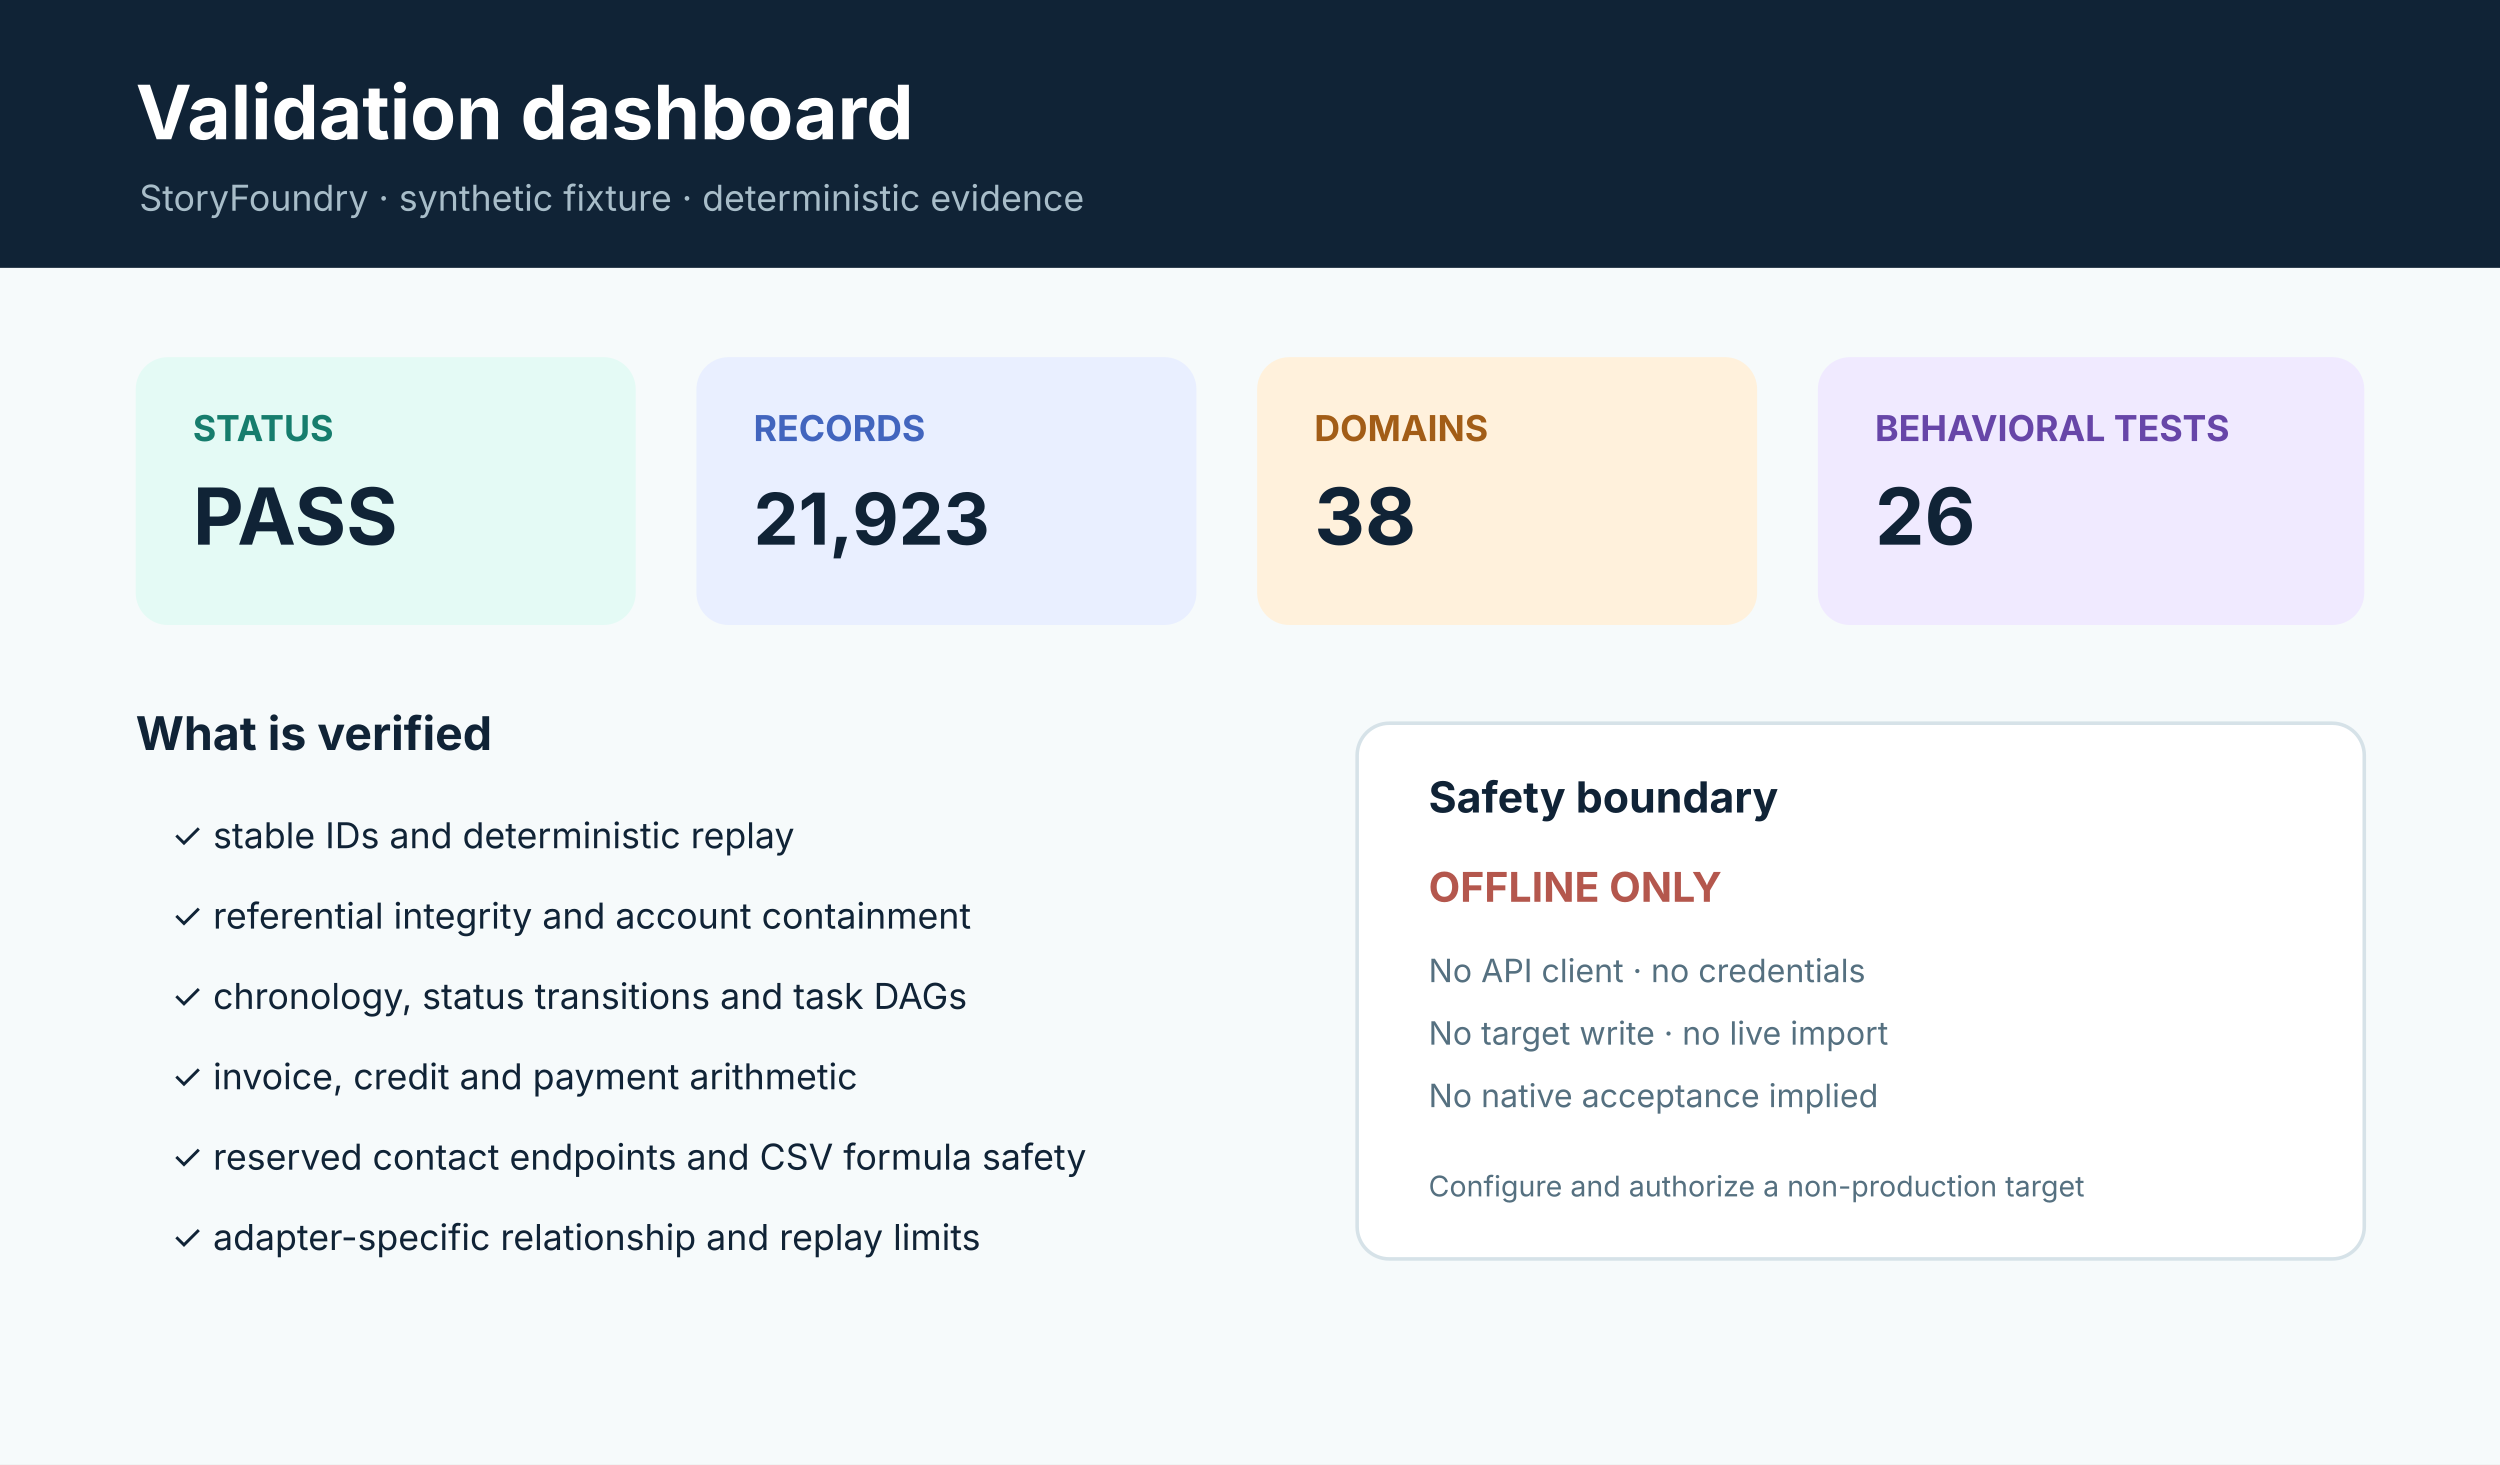
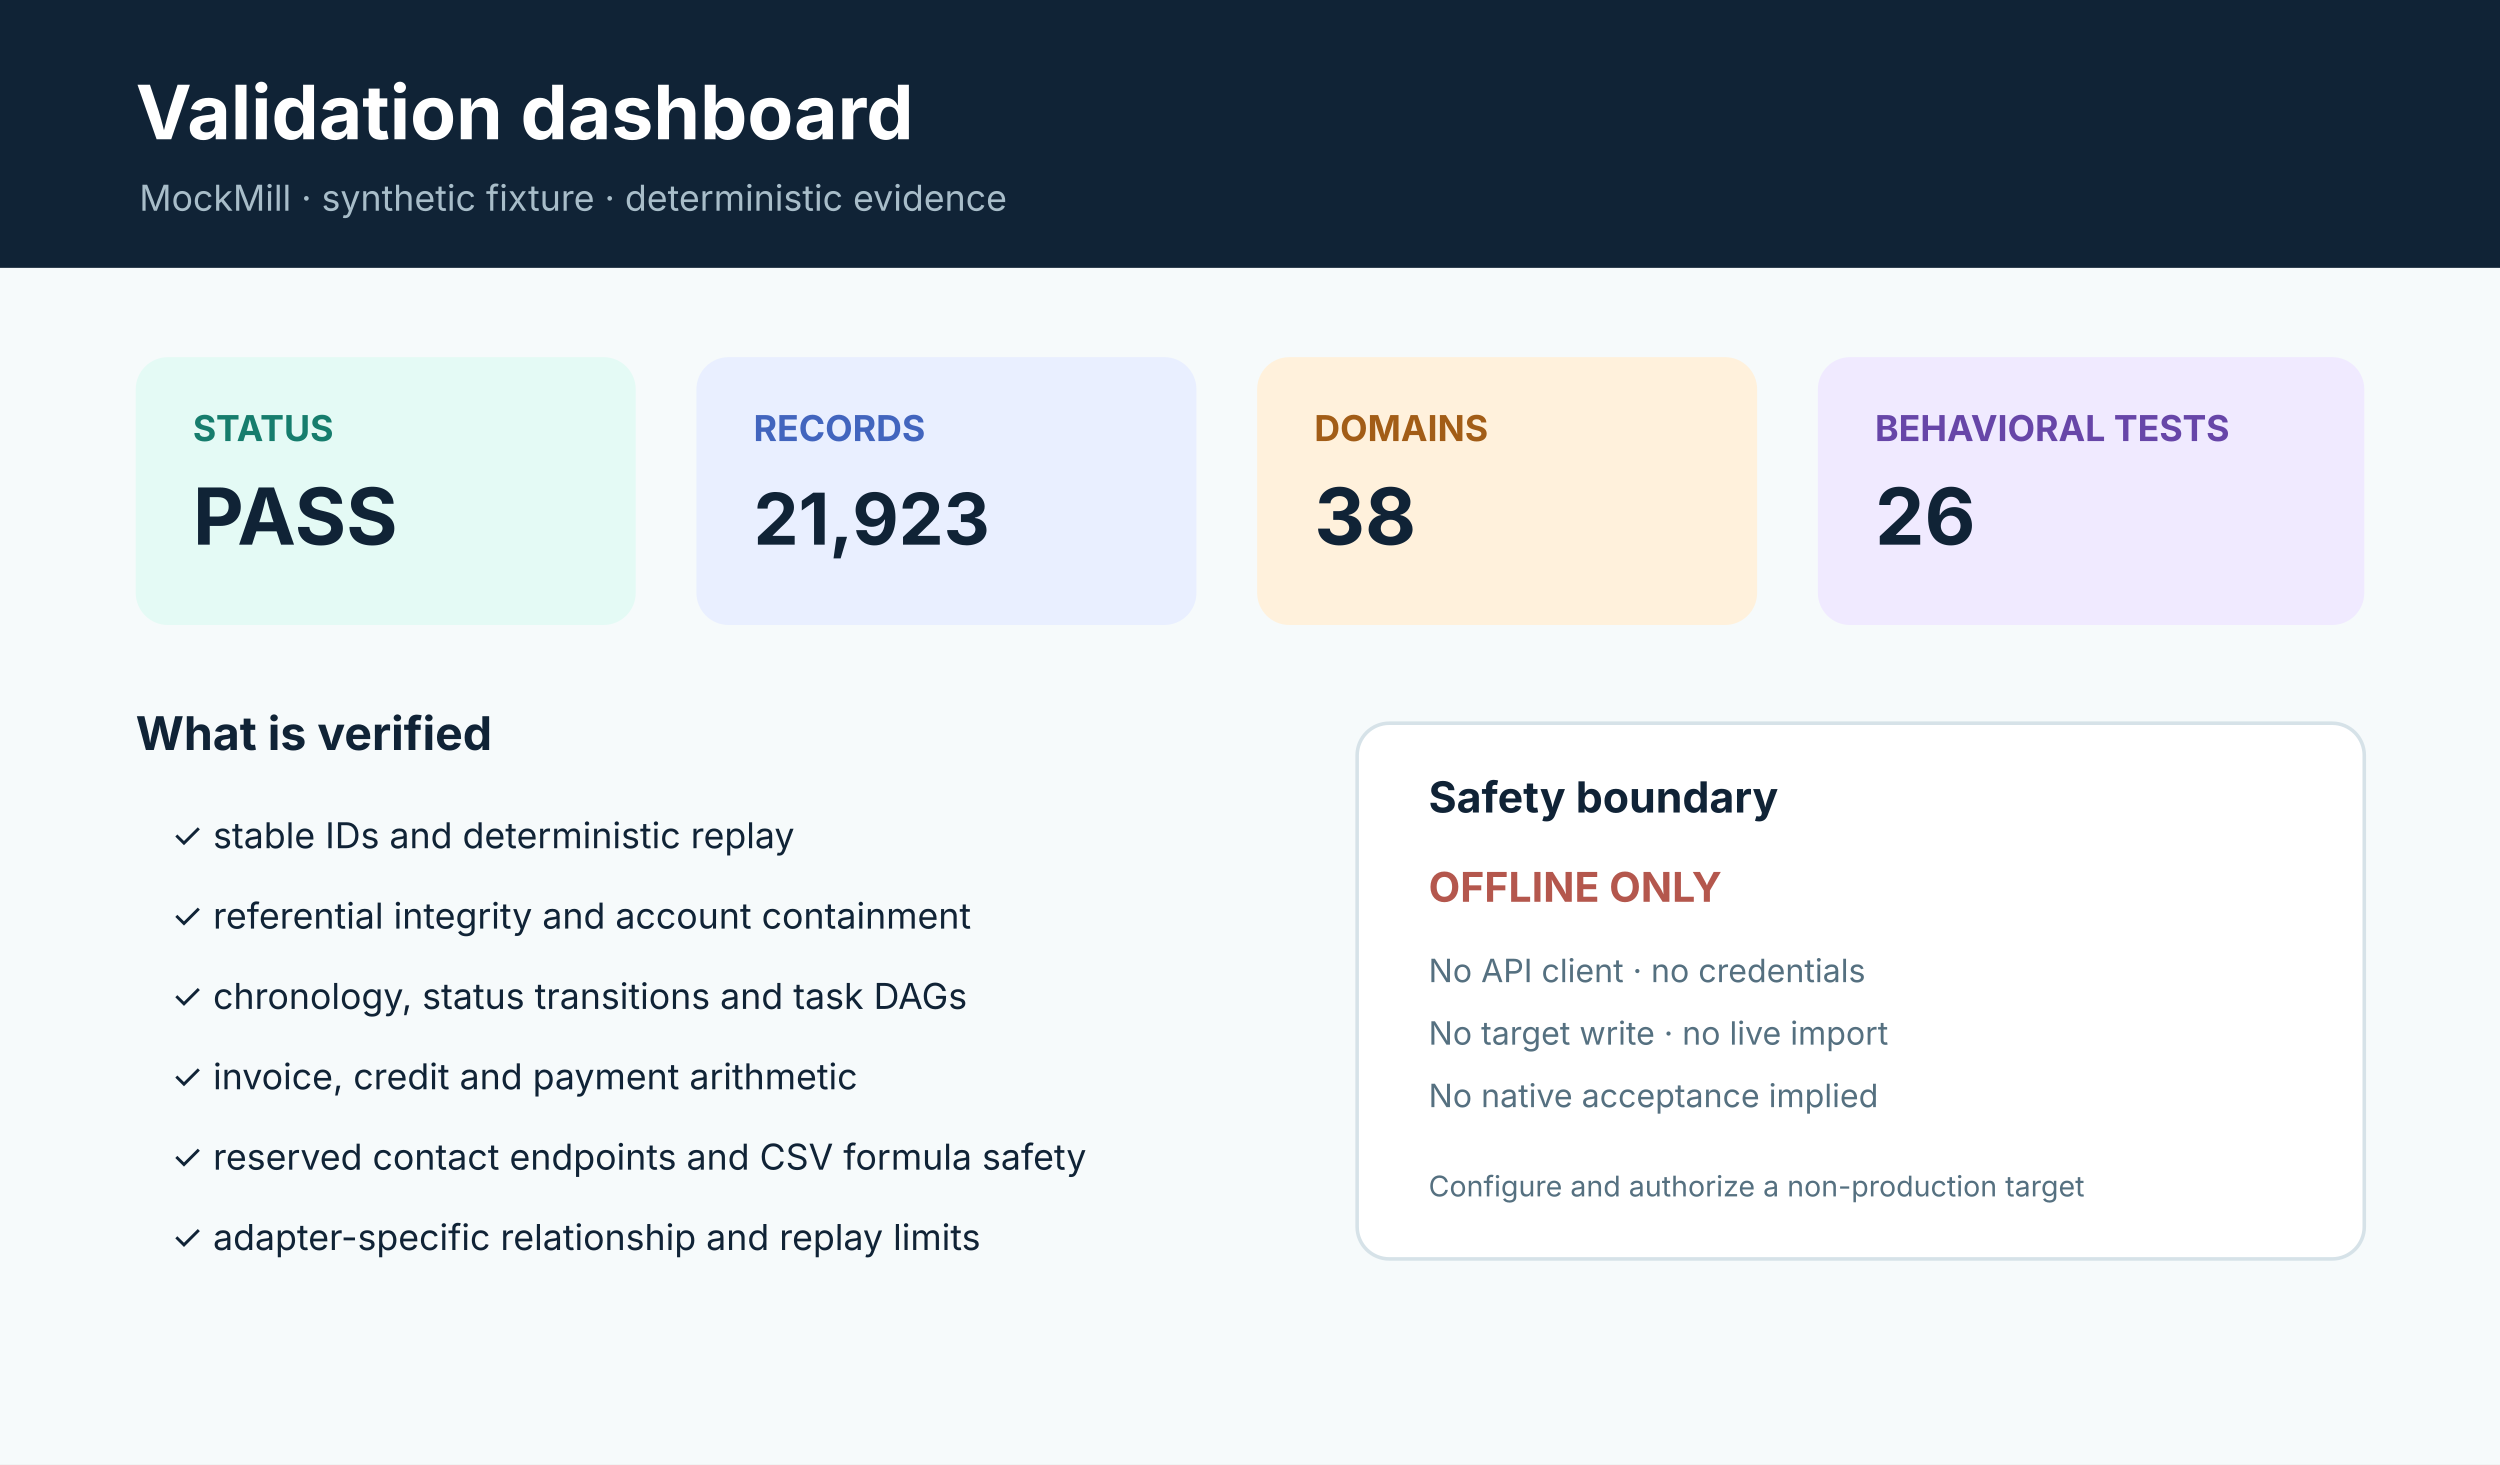
<svg xmlns="http://www.w3.org/2000/svg" width="1400" height="820" viewBox="0 0 1400 820" role="img" aria-labelledby="title desc">
  <rect width="1400" height="820" fill="#f6fafb" />
  <rect x="0" width="1400" height="150" fill="#102336" />
  <text x="76" y="78" fill="#fff" font-family="Inter,Arial" font-size="42" font-weight="700">Validation dashboard</text>
-   <text x="78" y="118" fill="#a8bdc9" font-family="Inter,Arial" font-size="20">StoryFoundry · synthetic fixture · deterministic evidence</text>
+   <text x="78" y="118" fill="#a8bdc9" font-family="Inter,Arial" font-size="20">MockMill · synthetic fixture · deterministic evidence</text>
  <g font-family="Inter,Arial">
    <rect x="76" y="200" width="280" height="150" rx="18" fill="#e4faf5" />
    <text x="108" y="247" fill="#167d6d" font-size="20" font-weight="700">STATUS</text>
    <text x="108" y="305" fill="#102336" font-size="44" font-weight="700">PASS</text>
    <rect x="390" y="200" width="280" height="150" rx="18" fill="#e9efff" />
    <text x="422" y="247" fill="#4265be" font-size="20" font-weight="700">RECORDS</text>
    <text x="422" y="305" fill="#102336" font-size="40" font-weight="700">21,923</text>
    <rect x="704" y="200" width="280" height="150" rx="18" fill="#fff1dc" />
    <text x="736" y="247" fill="#a25d17" font-size="20" font-weight="700">DOMAINS</text>
    <text x="736" y="305" fill="#102336" font-size="44" font-weight="700">38</text>
    <rect x="1018" y="200" width="306" height="150" rx="18" fill="#f0eaff" />
    <text x="1050" y="247" fill="#6746a8" font-size="20" font-weight="700">BEHAVIORAL TESTS</text>
    <text x="1050" y="305" fill="#102336" font-size="44" font-weight="700">26</text>
    <text x="76" y="420" fill="#102336" font-size="26" font-weight="700">What is verified</text>
    <g fill="#102336" font-size="20">
      <text x="96" y="475">✓ stable IDs and deterministic replay</text>
      <text x="96" y="520">✓ referential integrity and account containment</text>
      <text x="96" y="565">✓ chronology, status transitions and task DAGs</text>
      <text x="96" y="610">✓ invoice, credit and payment arithmetic</text>
      <text x="96" y="655">✓ reserved contact endpoints and CSV formula safety</text>
      <text x="96" y="700">✓ adapter-specific relationship and replay limits</text>
    </g>
    <rect x="760" y="405" width="564" height="300" rx="18" fill="#fff" stroke="#d6e2e8" stroke-width="2" />
    <text x="800" y="455" fill="#102336" font-size="24" font-weight="700">Safety boundary</text>
    <text x="800" y="505" fill="#b4574d" font-size="23" font-weight="700">OFFLINE ONLY</text>
    <text x="800" y="550" fill="#557080" font-size="18">No API client · no credentials</text>
    <text x="800" y="585" fill="#557080" font-size="18">No target write · no live import</text>
    <text x="800" y="620" fill="#557080" font-size="18">No native acceptance implied</text>
    <text x="800" y="670" fill="#557080" font-size="16">Configure and authorize a non-production target</text>
  </g>
</svg>
